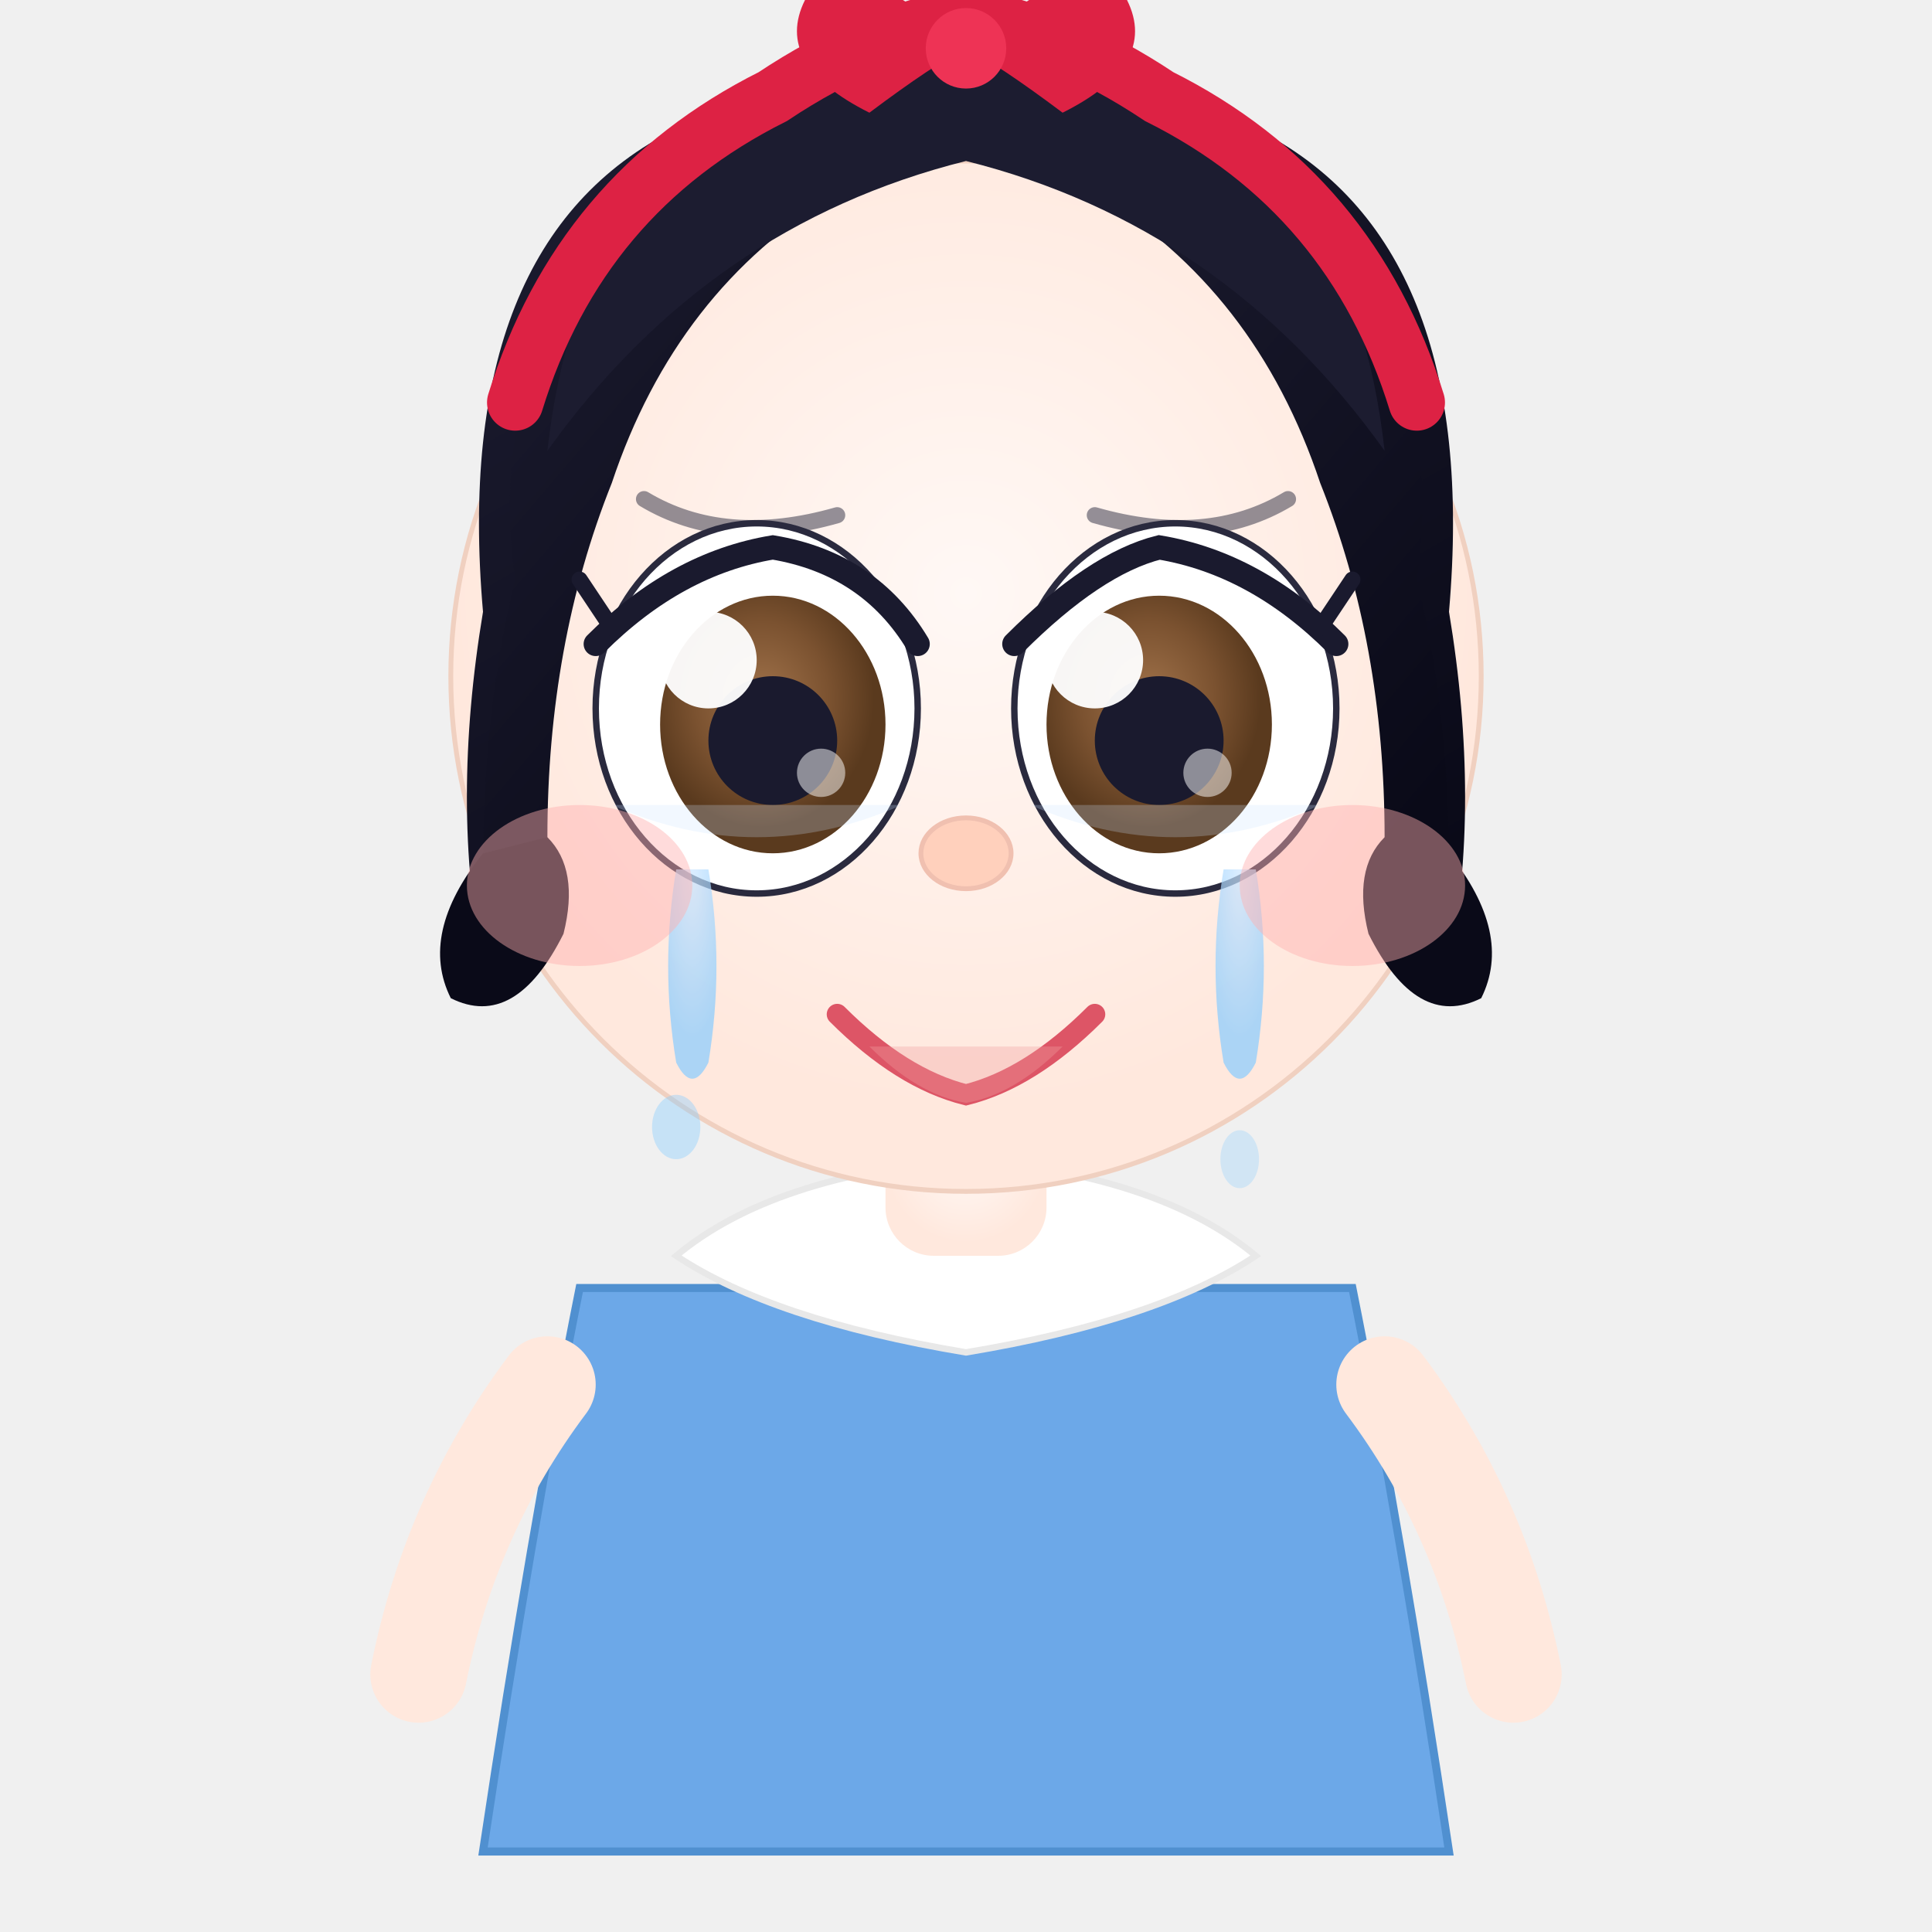
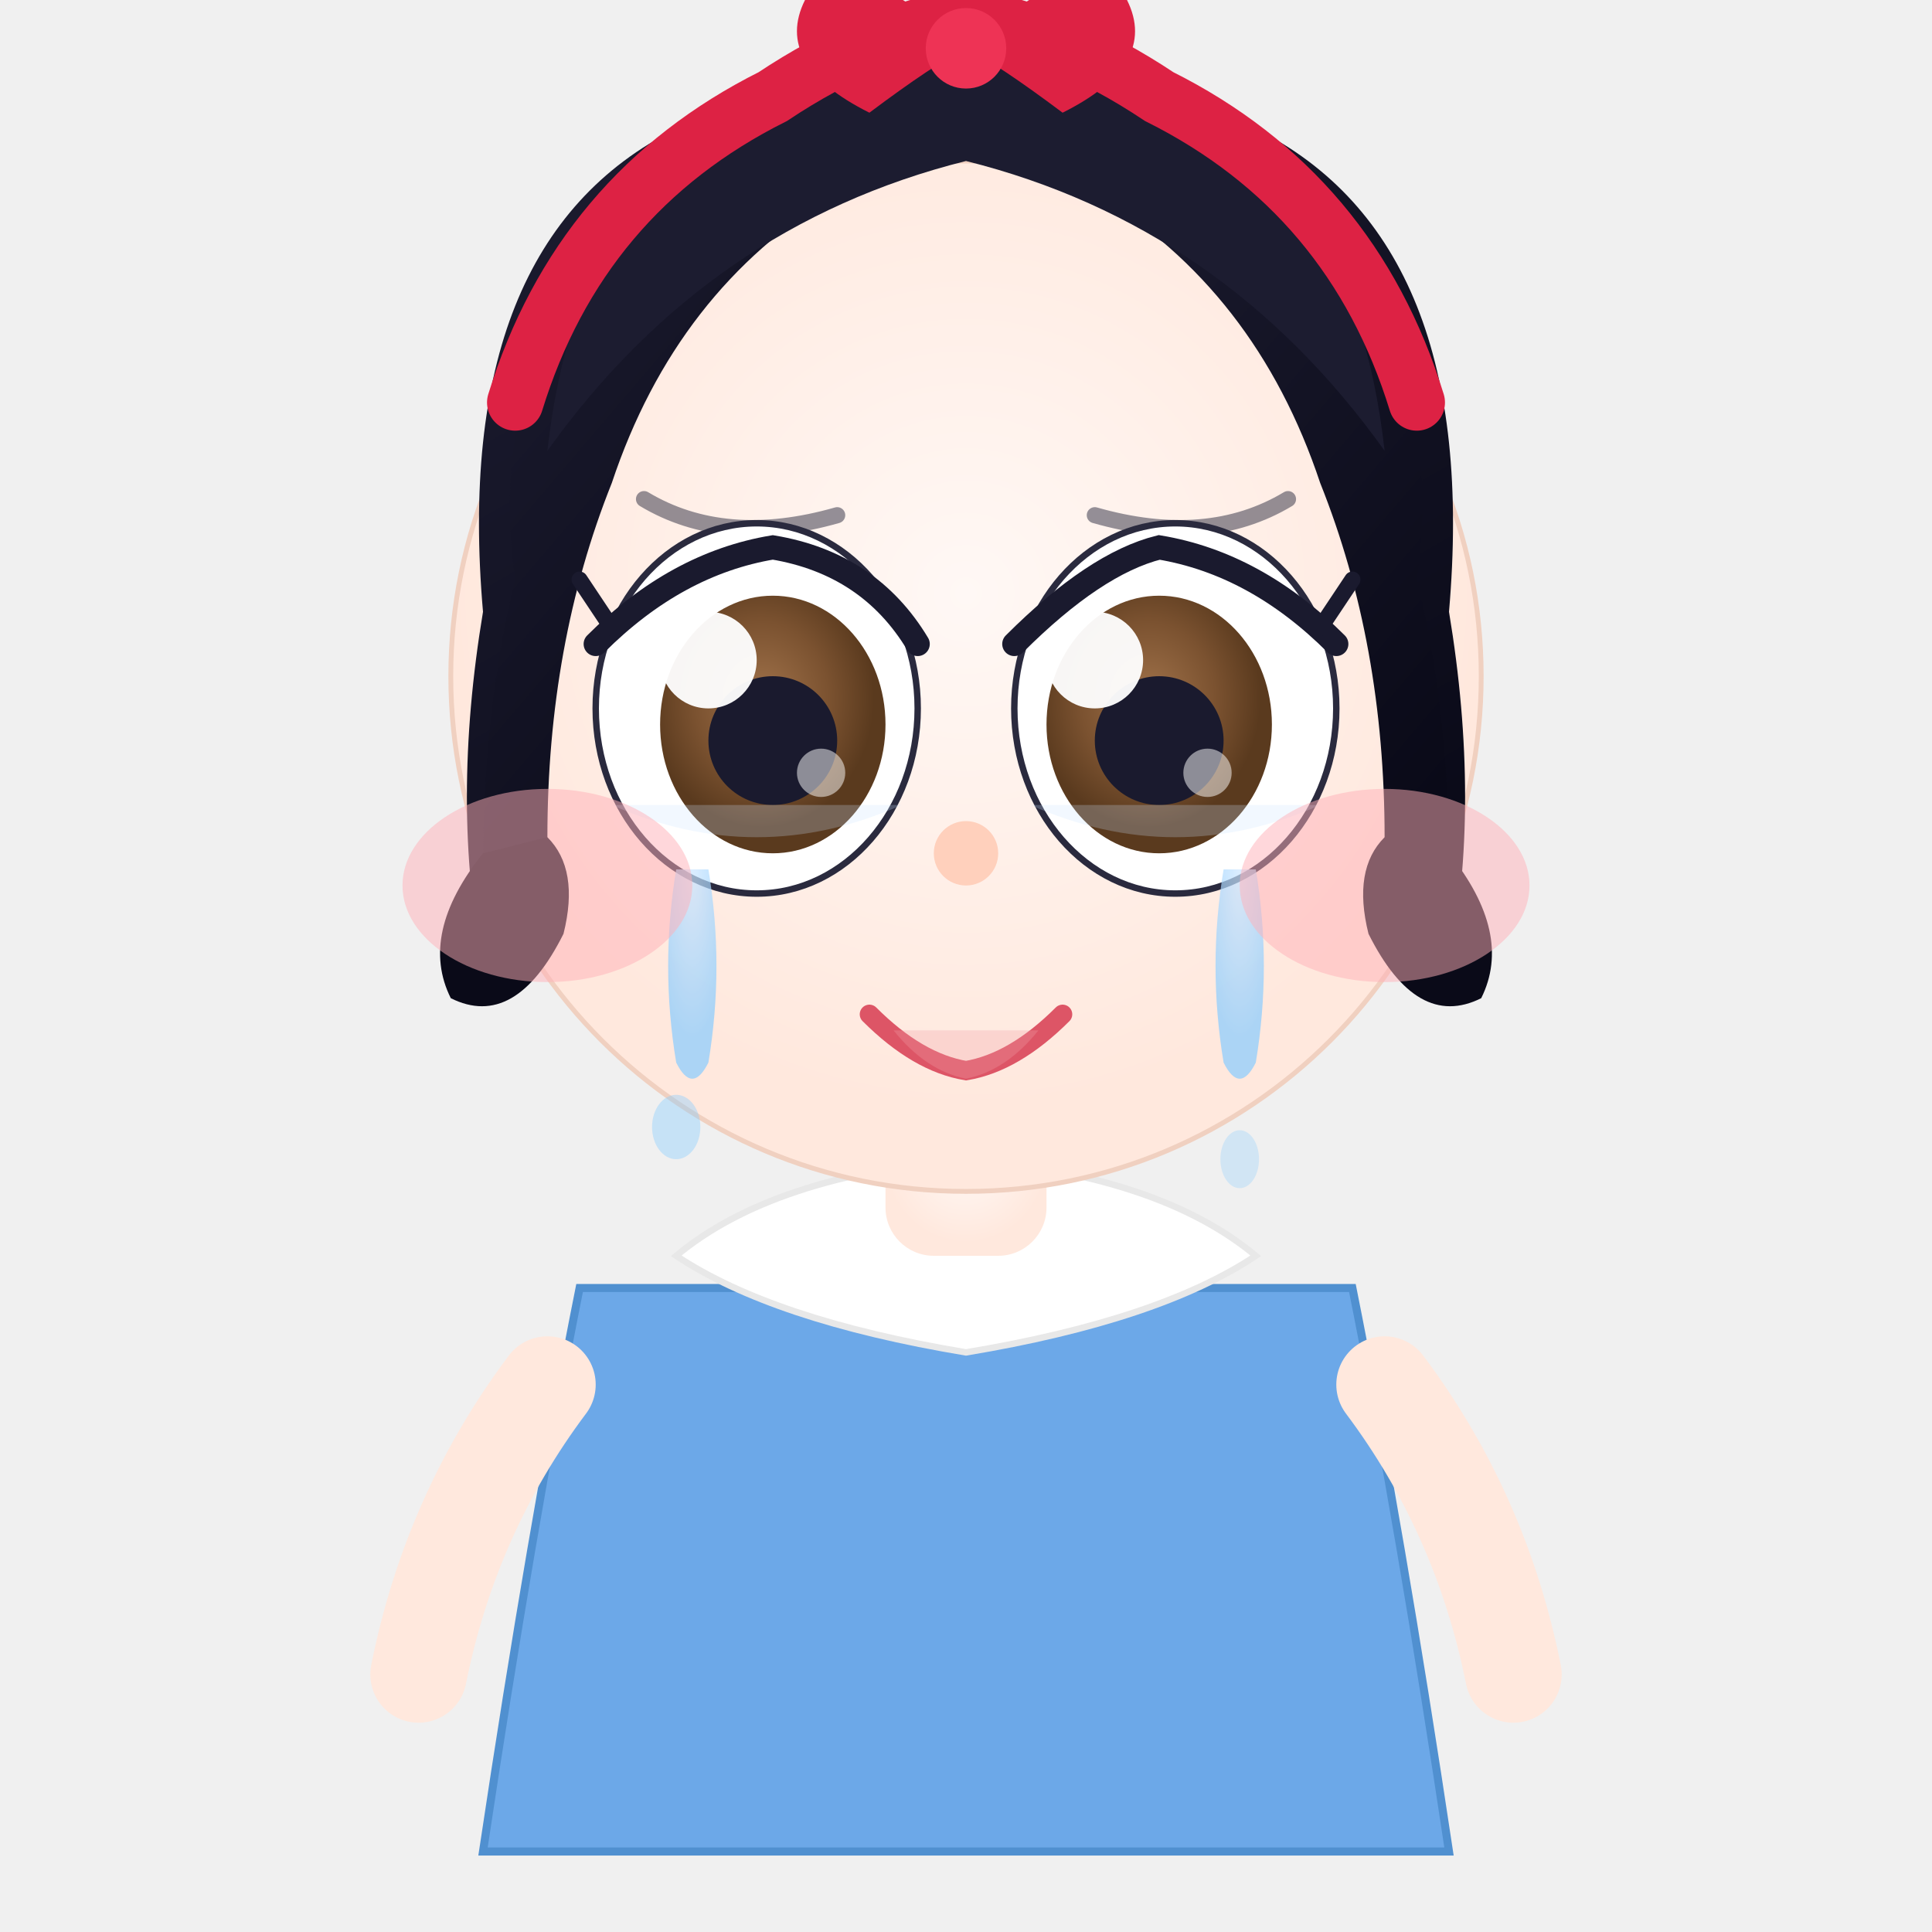
<svg xmlns="http://www.w3.org/2000/svg" viewBox="0 0 120 120" width="120" height="120">
  <defs>
    <radialGradient id="bSkinS" cx="50%" cy="42%" r="50%">
      <stop offset="0%" stop-color="#FFF8F5" />
      <stop offset="100%" stop-color="#FFE8DD" />
    </radialGradient>
    <linearGradient id="bHairS" x1="20%" y1="0%" x2="80%" y2="100%">
      <stop offset="0%" stop-color="#1C1C30" />
      <stop offset="100%" stop-color="#0A0A18" />
    </linearGradient>
    <radialGradient id="bEyeS" cx="45%" cy="40%" r="50%">
      <stop offset="0%" stop-color="#A0724A" />
      <stop offset="60%" stop-color="#7B5230" />
      <stop offset="100%" stop-color="#5A3A1E" />
    </radialGradient>
    <radialGradient id="tearGrad" cx="50%" cy="0%" r="80%">
      <stop offset="0%" stop-color="#CCE5FF" />
      <stop offset="100%" stop-color="#88CCFF" />
    </radialGradient>
  </defs>
  <path d="M36 80 Q33 95 30 115 L90 115 Q87 95 84 80 Z" fill="#6CA8E8" stroke="#5090D0" stroke-width="0.5" />
  <path d="M42 78 Q48 73 60 72 Q72 73 78 78 Q72 82 60 84 Q48 82 42 78 Z" fill="white" stroke="#E8E8E8" stroke-width="0.4" />
  <rect x="55" y="68" width="10" height="10" rx="3" fill="url(#bSkinS)" />
  <circle cx="60" cy="42" r="32" fill="url(#bSkinS)" stroke="#F0D0C0" stroke-width="0.3" />
  <path d="M30 38 Q28 15 42 8 Q52 2 60 1 Q68 2 78 8 Q92 15 90 38 Q92 50 90 60 L87 58 Q88 48 88 40 Q88 20 76 12 Q66 5 60 4 Q54 5 44 12 Q32 20 32 40 Q32 48 33 58 L30 60 Q28 50 30 38 Z" fill="url(#bHairS)" />
  <path d="M32 36 Q30 22 40 12 Q48 6 56 4 L52 12 Q42 18 38 30 Q34 40 34 52 Q32 56 30 54 Q30 44 32 36 Z" fill="url(#bHairS)" />
  <path d="M88 36 Q90 22 80 12 Q72 6 64 4 L68 12 Q78 18 82 30 Q86 40 86 52 Q88 56 90 54 Q90 44 88 36 Z" fill="url(#bHairS)" />
  <path d="M34 28 Q36 10 50 4 Q56 1 60 0 Q64 1 70 4 Q84 10 86 28 Q76 14 60 10 Q44 14 34 28 Z" fill="#1C1C30" />
  <path d="M30 53 Q26 58 28 62 Q32 64 35 58 Q36 54 34 52" fill="#0A0A18" />
  <path d="M90 53 Q94 58 92 62 Q88 64 85 58 Q84 54 86 52" fill="#0A0A18" />
  <path d="M32 25 Q36 12 48 6 Q54 2 60 1 Q66 2 72 6 Q84 12 88 25" fill="none" stroke="#DD2244" stroke-width="3.5" stroke-linecap="round" />
  <path d="M60 3 Q52 -4 50 0 Q48 4 54 7 Q58 4 60 3 Z" fill="#DD2244" />
  <path d="M60 3 Q68 -4 70 0 Q72 4 66 7 Q62 4 60 3 Z" fill="#DD2244" />
  <circle cx="60" cy="3" r="2.5" fill="#EE3355" />
  <path d="M40 31 Q45 34 52 32" fill="none" stroke="#2A2A3E" stroke-width="1" stroke-linecap="round" opacity="0.5" />
  <path d="M68 32 Q75 34 80 31" fill="none" stroke="#2A2A3E" stroke-width="1" stroke-linecap="round" opacity="0.5" />
  <ellipse cx="47" cy="44" rx="10" ry="11.5" fill="white" stroke="#2A2A3E" stroke-width="0.4" />
  <ellipse cx="48" cy="45" rx="7" ry="8" fill="url(#bEyeS)" />
  <circle cx="48" cy="46" r="4" fill="#1A1A2E" />
  <circle cx="44" cy="41" r="3" fill="white" opacity="0.95" />
  <circle cx="51" cy="48" r="1.5" fill="white" opacity="0.5" />
  <path d="M38 50 Q47 54 56 50" fill="#CCE5FF" opacity="0.25" />
  <path d="M37 40 Q42 35 48 34 Q54 35 57 40" stroke="#1A1A2E" stroke-width="1.5" fill="none" stroke-linecap="round" />
  <line x1="38" y1="39" x2="36" y2="36" stroke="#1A1A2E" stroke-width="1" stroke-linecap="round" />
  <ellipse cx="73" cy="44" rx="10" ry="11.5" fill="white" stroke="#2A2A3E" stroke-width="0.4" />
  <ellipse cx="72" cy="45" rx="7" ry="8" fill="url(#bEyeS)" />
  <circle cx="72" cy="46" r="4" fill="#1A1A2E" />
  <circle cx="68" cy="41" r="3" fill="white" opacity="0.95" />
  <circle cx="75" cy="48" r="1.5" fill="white" opacity="0.5" />
  <path d="M64 50 Q73 54 82 50" fill="#CCE5FF" opacity="0.25" />
  <path d="M63 40 Q68 35 72 34 Q78 35 83 40" stroke="#1A1A2E" stroke-width="1.5" fill="none" stroke-linecap="round" />
  <line x1="82" y1="39" x2="84" y2="36" stroke="#1A1A2E" stroke-width="1" stroke-linecap="round" />
  <path d="M42 54 Q41 60 42 66 Q43 68 44 66 Q45 60 44 54 Z" fill="url(#tearGrad)" opacity="0.7" />
  <path d="M76 54 Q75 60 76 66 Q77 68 78 66 Q79 60 78 54 Z" fill="url(#tearGrad)" opacity="0.7" />
  <ellipse cx="42" cy="70" rx="1.5" ry="2" fill="#88CCFF" opacity="0.4" />
  <ellipse cx="77" cy="72" rx="1.2" ry="1.8" fill="#88CCFF" opacity="0.3" />
-   <ellipse cx="60" cy="53" rx="2.8" ry="2.2" fill="#FFD0BC" stroke="#F0C0B0" stroke-width="0.3" />
-   <ellipse cx="36" cy="55" rx="7" ry="5" fill="#FFB0B0" opacity="0.45" />
-   <ellipse cx="84" cy="55" rx="7" ry="5" fill="#FFB0B0" opacity="0.45" />
-   <path d="M52 63 Q56 67 60 68 Q64 67 68 63" fill="none" stroke="#DD5566" stroke-width="1.3" stroke-linecap="round" />
-   <path d="M54 65 Q57 68 60 68.5 Q63 68 66 65" fill="#F0A0A0" opacity="0.35" />
+   <circle cx="60" cy="53" r="2" fill="#FFD0BC" />
+   <ellipse cx="34" cy="55" rx="9" ry="6" fill="#FFB0B8" opacity="0.5" />
+   <ellipse cx="86" cy="55" rx="9" ry="6" fill="#FFB0B8" opacity="0.5" />
+   <path d="M54 63 Q57 66 60 66.5 Q63 66 66 63" fill="none" stroke="#DD5566" stroke-width="1.2" stroke-linecap="round" />
+   <path d="M55.5 64 Q57.5 66.5 60 67 Q62.5 66.5 64.5 64" fill="#F0A0A8" opacity="0.3" />
  <path d="M34 86 Q28 94 26 104" fill="none" stroke="#FFE8DD" stroke-width="6" stroke-linecap="round" />
  <path d="M86 86 Q92 94 94 104" fill="none" stroke="#FFE8DD" stroke-width="6" stroke-linecap="round" />
</svg>
